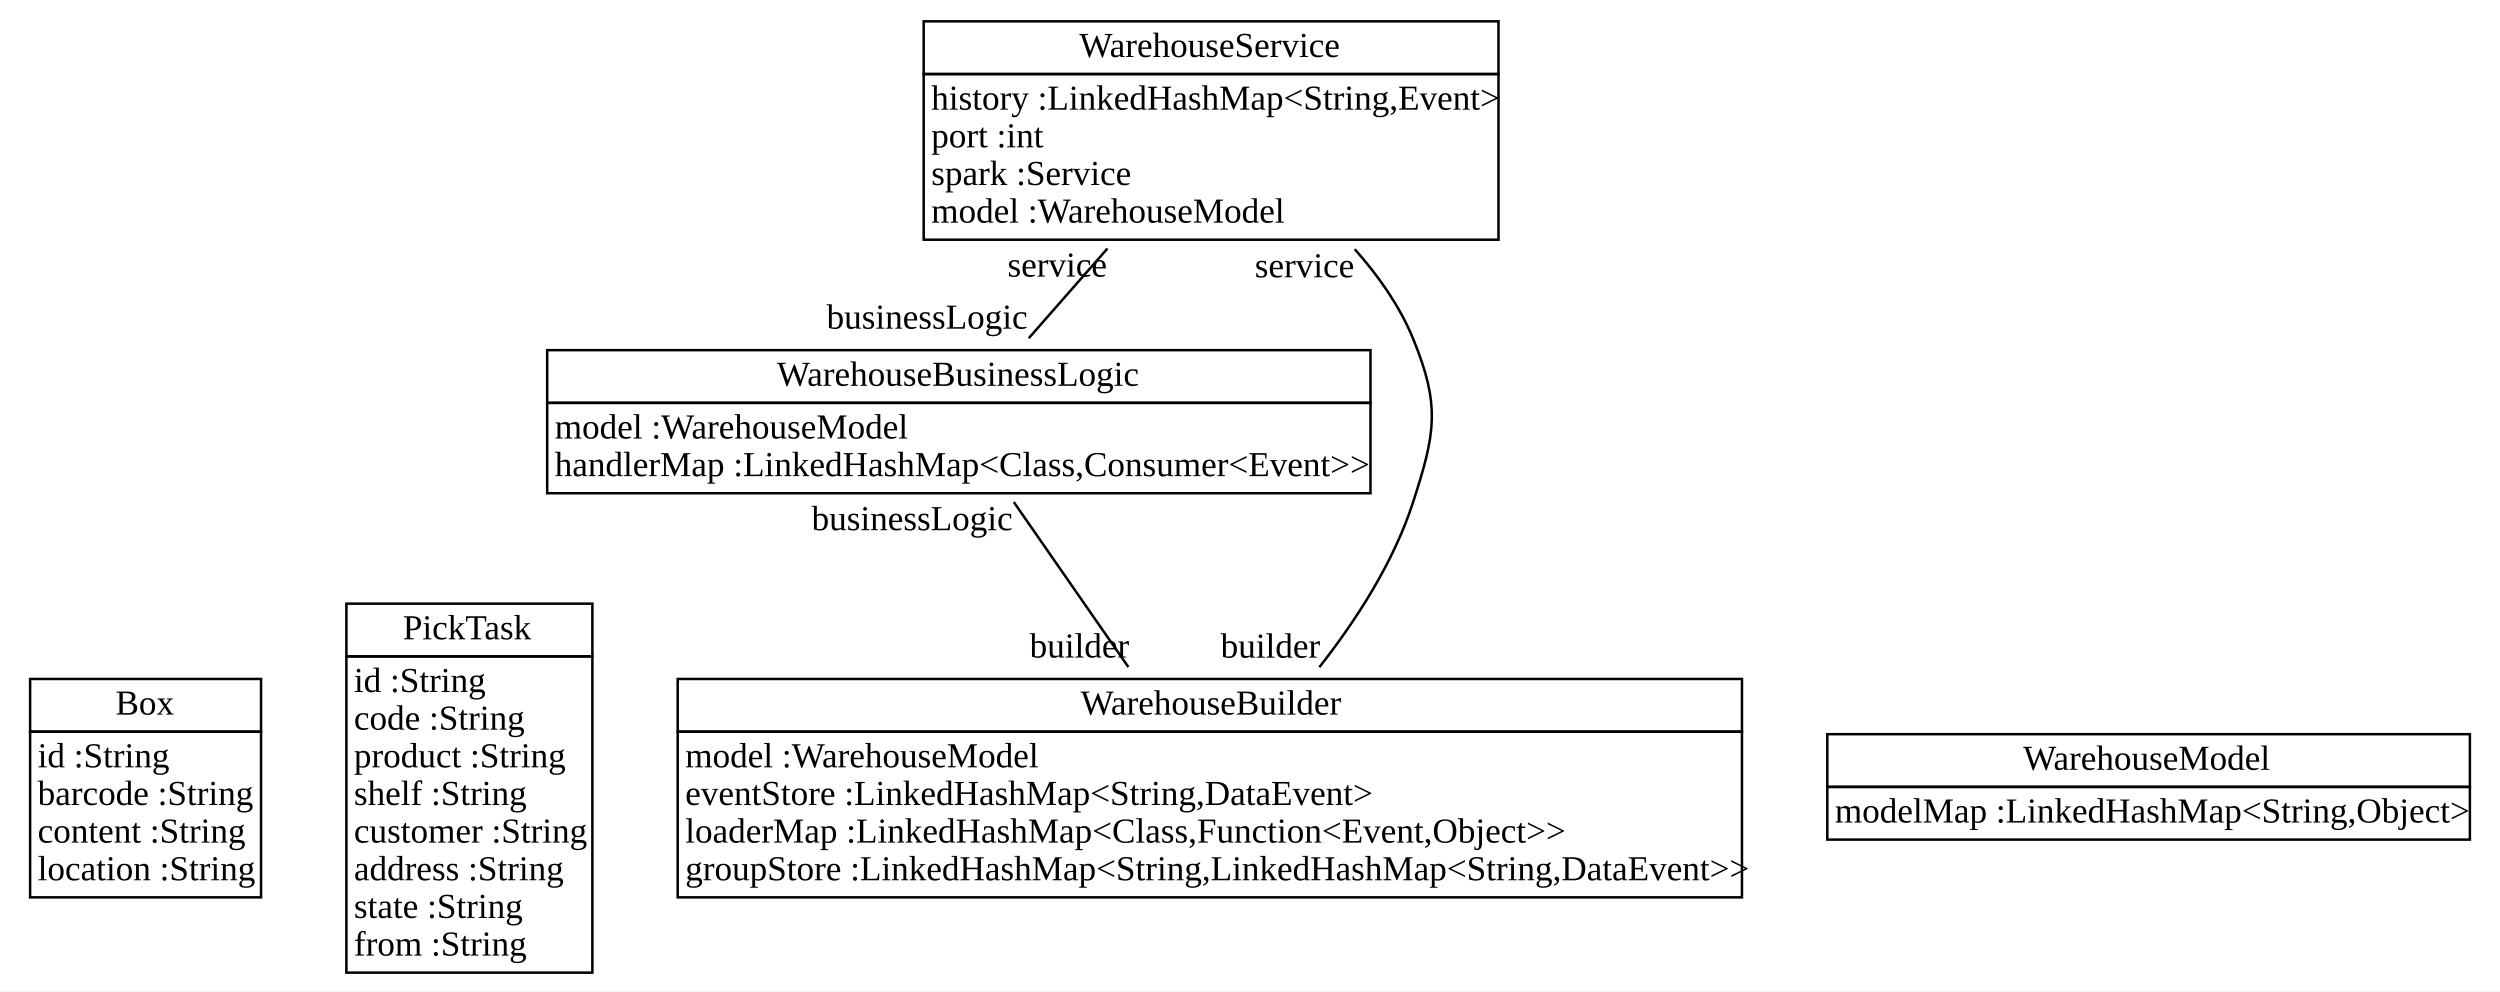
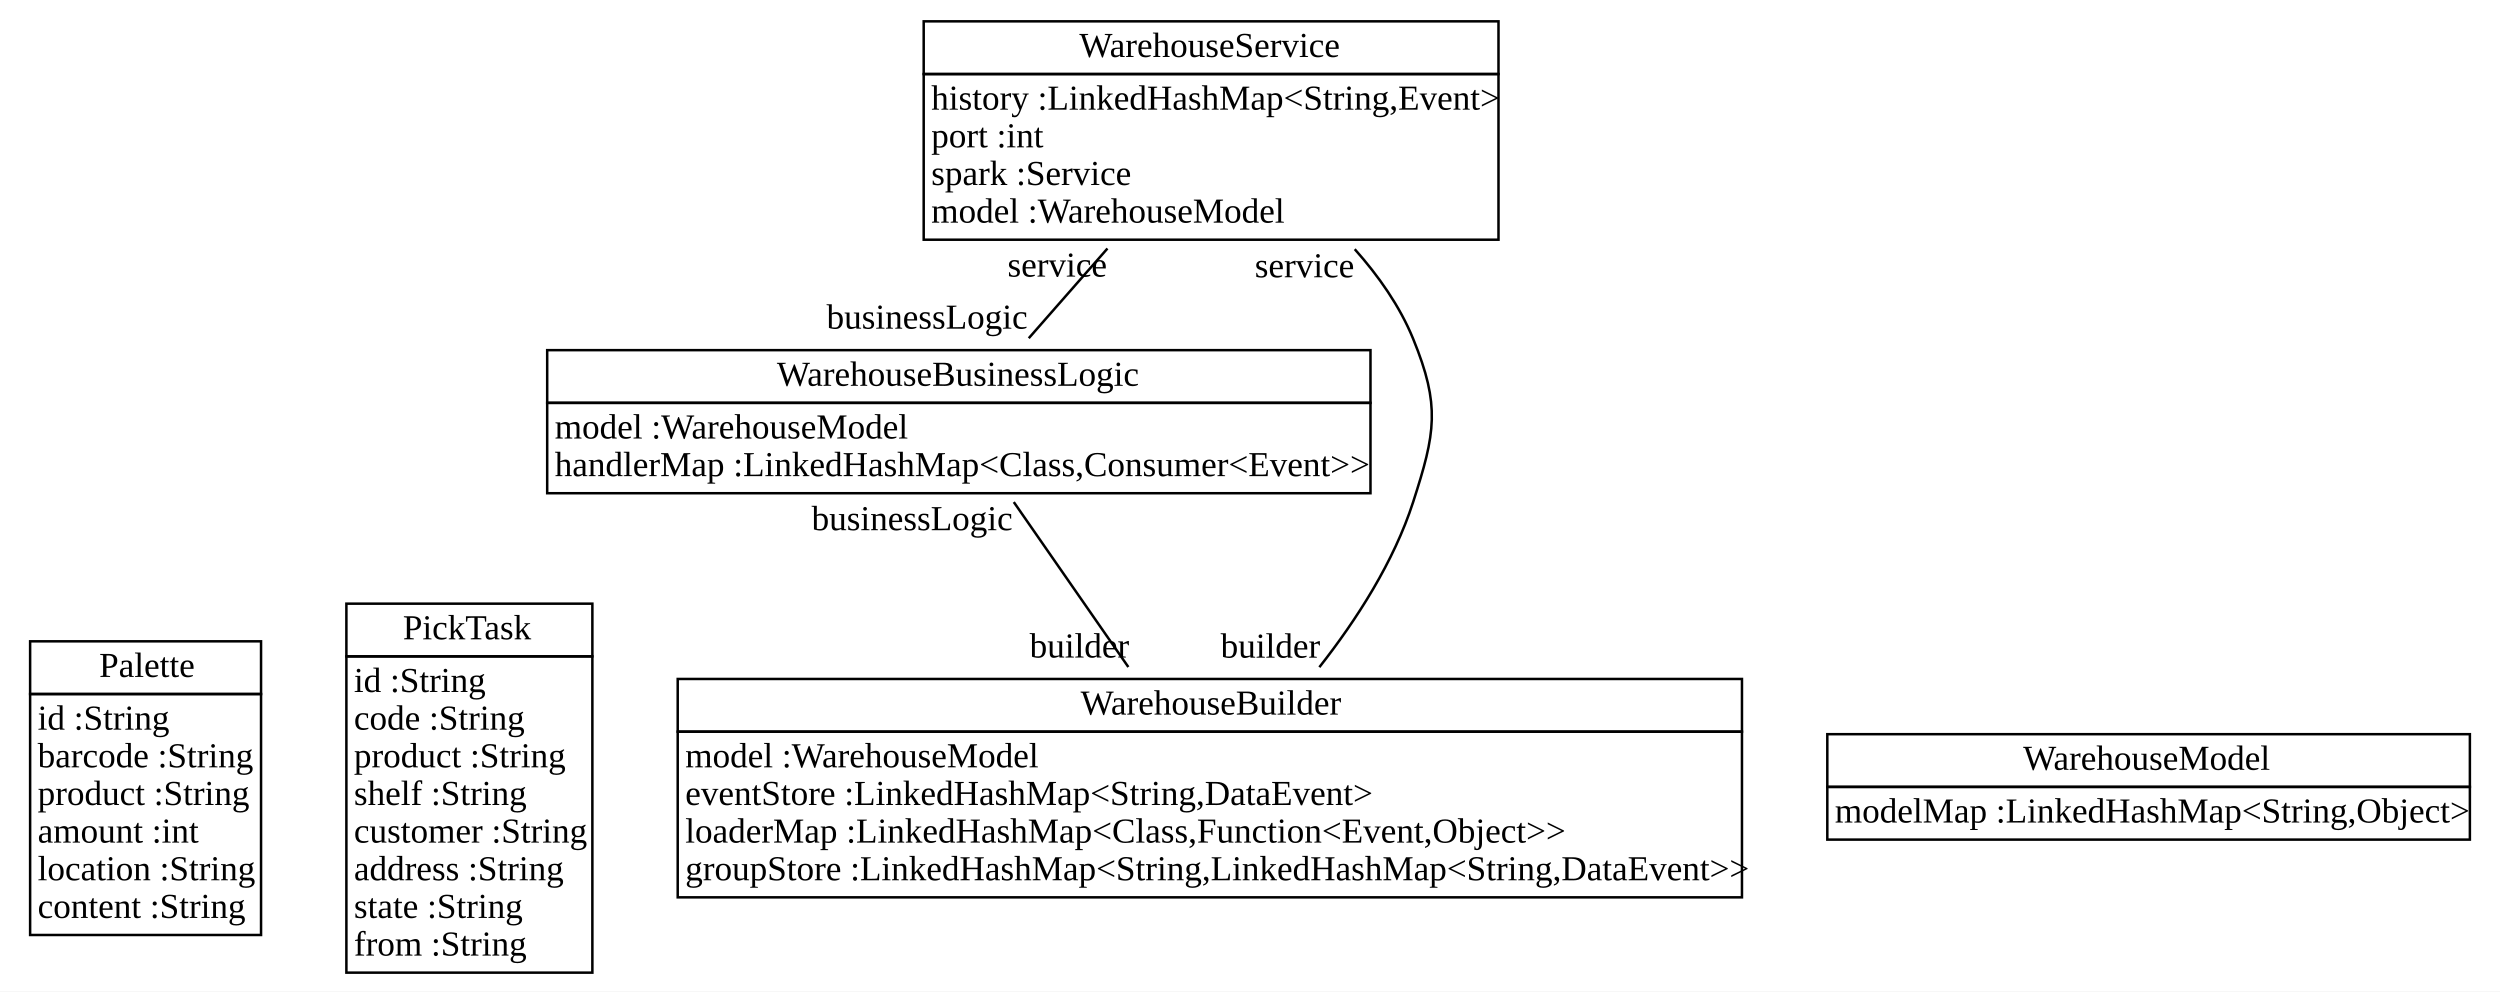
<svg xmlns="http://www.w3.org/2000/svg" width="996px" height="395px" viewBox="0.00 0.00 996.00 395.00">
  <g id="graph0" class="graph" transform="scale(1.0 1.0) rotate(0) translate(4 391)">
    <polygon fill="white" stroke="none" points="-4,4 -4,-391 992,-391 992,4 -4,4" />
    <g id="node1" class="node">
-       <polygon fill="none" stroke="black" points="8,-99.5 8,-120.5 100,-120.5 100,-99.5 8,-99.5" />
-       <text text-anchor="start" x="42" y="-106.3" font-family="Times New Roman,serif" font-size="14.00">Box</text>
-       <polygon fill="none" stroke="black" points="8,-33.5 8,-99.5 100,-99.5 100,-33.5 8,-33.5" />
-       <text text-anchor="start" x="11" y="-85.3" font-family="Times New Roman,serif" font-size="14.00">id :String</text>
-       <text text-anchor="start" x="11" y="-70.3" font-family="Times New Roman,serif" font-size="14.00">barcode :String</text>
-       <text text-anchor="start" x="11" y="-55.3" font-family="Times New Roman,serif" font-size="14.00">content :String</text>
+       <polygon fill="none" stroke="black" points="8,-114.5 8,-135.5 100,-135.5 100,-114.5 8,-114.5" />
+       <text text-anchor="start" x="35.5" y="-121.3" font-family="Times New Roman,serif" font-size="14.00">Palette</text>
+       <polygon fill="none" stroke="black" points="8,-18.5 8,-114.5 100,-114.5 100,-18.5 8,-18.5" />
+       <text text-anchor="start" x="11" y="-100.3" font-family="Times New Roman,serif" font-size="14.00">id :String</text>
+       <text text-anchor="start" x="11" y="-85.3" font-family="Times New Roman,serif" font-size="14.00">barcode :String</text>
+       <text text-anchor="start" x="11" y="-70.3" font-family="Times New Roman,serif" font-size="14.00">product :String</text>
+       <text text-anchor="start" x="11" y="-55.3" font-family="Times New Roman,serif" font-size="14.00">amount :int</text>
      <text text-anchor="start" x="11" y="-40.3" font-family="Times New Roman,serif" font-size="14.00">location :String</text>
+       <text text-anchor="start" x="11" y="-25.3" font-family="Times New Roman,serif" font-size="14.00">content :String</text>
    </g>
    <g id="node2" class="node">
      <polygon fill="none" stroke="black" points="134,-129.5 134,-150.5 232,-150.5 232,-129.5 134,-129.5" />
      <text text-anchor="start" x="156.5" y="-136.3" font-family="Times New Roman,serif" font-size="14.00">PickTask</text>
      <polygon fill="none" stroke="black" points="134,-3.5 134,-129.5 232,-129.5 232,-3.5 134,-3.5" />
      <text text-anchor="start" x="137" y="-115.3" font-family="Times New Roman,serif" font-size="14.00">id :String</text>
      <text text-anchor="start" x="137" y="-100.3" font-family="Times New Roman,serif" font-size="14.00">code :String</text>
      <text text-anchor="start" x="137" y="-85.3" font-family="Times New Roman,serif" font-size="14.00">product :String</text>
      <text text-anchor="start" x="137" y="-70.3" font-family="Times New Roman,serif" font-size="14.00">shelf :String</text>
      <text text-anchor="start" x="137" y="-55.3" font-family="Times New Roman,serif" font-size="14.00">customer :String</text>
      <text text-anchor="start" x="137" y="-40.3" font-family="Times New Roman,serif" font-size="14.00">address :String</text>
      <text text-anchor="start" x="137" y="-25.3" font-family="Times New Roman,serif" font-size="14.00">state :String</text>
      <text text-anchor="start" x="137" y="-10.3" font-family="Times New Roman,serif" font-size="14.00">from :String</text>
    </g>
    <g id="node3" class="node">
      <polygon fill="none" stroke="black" points="266,-99.5 266,-120.5 690,-120.5 690,-99.5 266,-99.5" />
      <text text-anchor="start" x="426.5" y="-106.3" font-family="Times New Roman,serif" font-size="14.00">WarehouseBuilder</text>
      <polygon fill="none" stroke="black" points="266,-33.5 266,-99.5 690,-99.5 690,-33.5 266,-33.5" />
      <text text-anchor="start" x="269" y="-85.3" font-family="Times New Roman,serif" font-size="14.00">model :WarehouseModel</text>
      <text text-anchor="start" x="269" y="-70.3" font-family="Times New Roman,serif" font-size="14.00">eventStore :LinkedHashMap&lt;String,DataEvent&gt;</text>
      <text text-anchor="start" x="269" y="-55.3" font-family="Times New Roman,serif" font-size="14.00">loaderMap :LinkedHashMap&lt;Class,Function&lt;Event,Object&gt;&gt;</text>
      <text text-anchor="start" x="269" y="-40.3" font-family="Times New Roman,serif" font-size="14.00">groupStore :LinkedHashMap&lt;String,LinkedHashMap&lt;String,DataEvent&gt;&gt;</text>
    </g>
    <g id="node4" class="node">
      <polygon fill="none" stroke="black" points="214,-230.5 214,-251.5 542,-251.5 542,-230.5 214,-230.5" />
      <text text-anchor="start" x="305.5" y="-237.3" font-family="Times New Roman,serif" font-size="14.00">WarehouseBusinessLogic</text>
      <polygon fill="none" stroke="black" points="214,-194.5 214,-230.5 542,-230.5 542,-194.5 214,-194.5" />
      <text text-anchor="start" x="217" y="-216.3" font-family="Times New Roman,serif" font-size="14.00">model :WarehouseModel</text>
      <text text-anchor="start" x="217" y="-201.3" font-family="Times New Roman,serif" font-size="14.00">handlerMap :LinkedHashMap&lt;Class,Consumer&lt;Event&gt;&gt;</text>
    </g>
    <g id="edge1" class="edge">
      <path fill="none" stroke="black" d="M445.533,-125.253C430.591,-146.769 413.257,-171.729 399.892,-190.975" />
      <text text-anchor="middle" x="359.392" y="-179.775" font-family="Times New Roman,serif" font-size="14.00">businessLogic</text>
      <text text-anchor="middle" x="426.033" y="-129.053" font-family="Times New Roman,serif" font-size="14.00">builder</text>
    </g>
    <g id="node6" class="node">
      <polygon fill="none" stroke="black" points="364,-361.5 364,-382.5 593,-382.5 593,-361.5 364,-361.5" />
      <text text-anchor="start" x="426" y="-368.3" font-family="Times New Roman,serif" font-size="14.00">WarehouseService</text>
      <polygon fill="none" stroke="black" points="364,-295.5 364,-361.5 593,-361.5 593,-295.5 364,-295.5" />
      <text text-anchor="start" x="367" y="-347.3" font-family="Times New Roman,serif" font-size="14.00">history :LinkedHashMap&lt;String,Event&gt;</text>
      <text text-anchor="start" x="367" y="-332.3" font-family="Times New Roman,serif" font-size="14.00">port :int</text>
      <text text-anchor="start" x="367" y="-317.3" font-family="Times New Roman,serif" font-size="14.00">spark :Service</text>
      <text text-anchor="start" x="367" y="-302.3" font-family="Times New Roman,serif" font-size="14.00">model :WarehouseModel</text>
    </g>
    <g id="edge2" class="edge">
      <path fill="none" stroke="black" d="M521.631,-125.191C536.508,-144.145 551.317,-167.179 559,-191 567.868,-218.494 569.933,-229.26 559,-256 553.683,-269.006 545.217,-281.067 535.722,-291.729" />
      <text text-anchor="middle" x="515.722" y="-280.529" font-family="Times New Roman,serif" font-size="14.00">service</text>
      <text text-anchor="middle" x="502.131" y="-128.991" font-family="Times New Roman,serif" font-size="14.00">builder</text>
    </g>
    <g id="edge3" class="edge">
      <path fill="none" stroke="black" d="M405.856,-256.255C415.565,-267.324 426.669,-279.983 437.209,-291.998" />
      <text text-anchor="middle" x="417.209" y="-280.798" font-family="Times New Roman,serif" font-size="14.00">service</text>
      <text text-anchor="middle" x="365.356" y="-260.055" font-family="Times New Roman,serif" font-size="14.00">businessLogic</text>
    </g>
    <g id="node5" class="node">
      <polygon fill="none" stroke="black" points="724,-77.5 724,-98.5 980,-98.5 980,-77.5 724,-77.5" />
      <text text-anchor="start" x="802" y="-84.3" font-family="Times New Roman,serif" font-size="14.00">WarehouseModel</text>
      <polygon fill="none" stroke="black" points="724,-56.5 724,-77.5 980,-77.5 980,-56.5 724,-56.5" />
      <text text-anchor="start" x="727" y="-63.3" font-family="Times New Roman,serif" font-size="14.00">modelMap :LinkedHashMap&lt;String,Object&gt;</text>
    </g>
  </g>
</svg>
